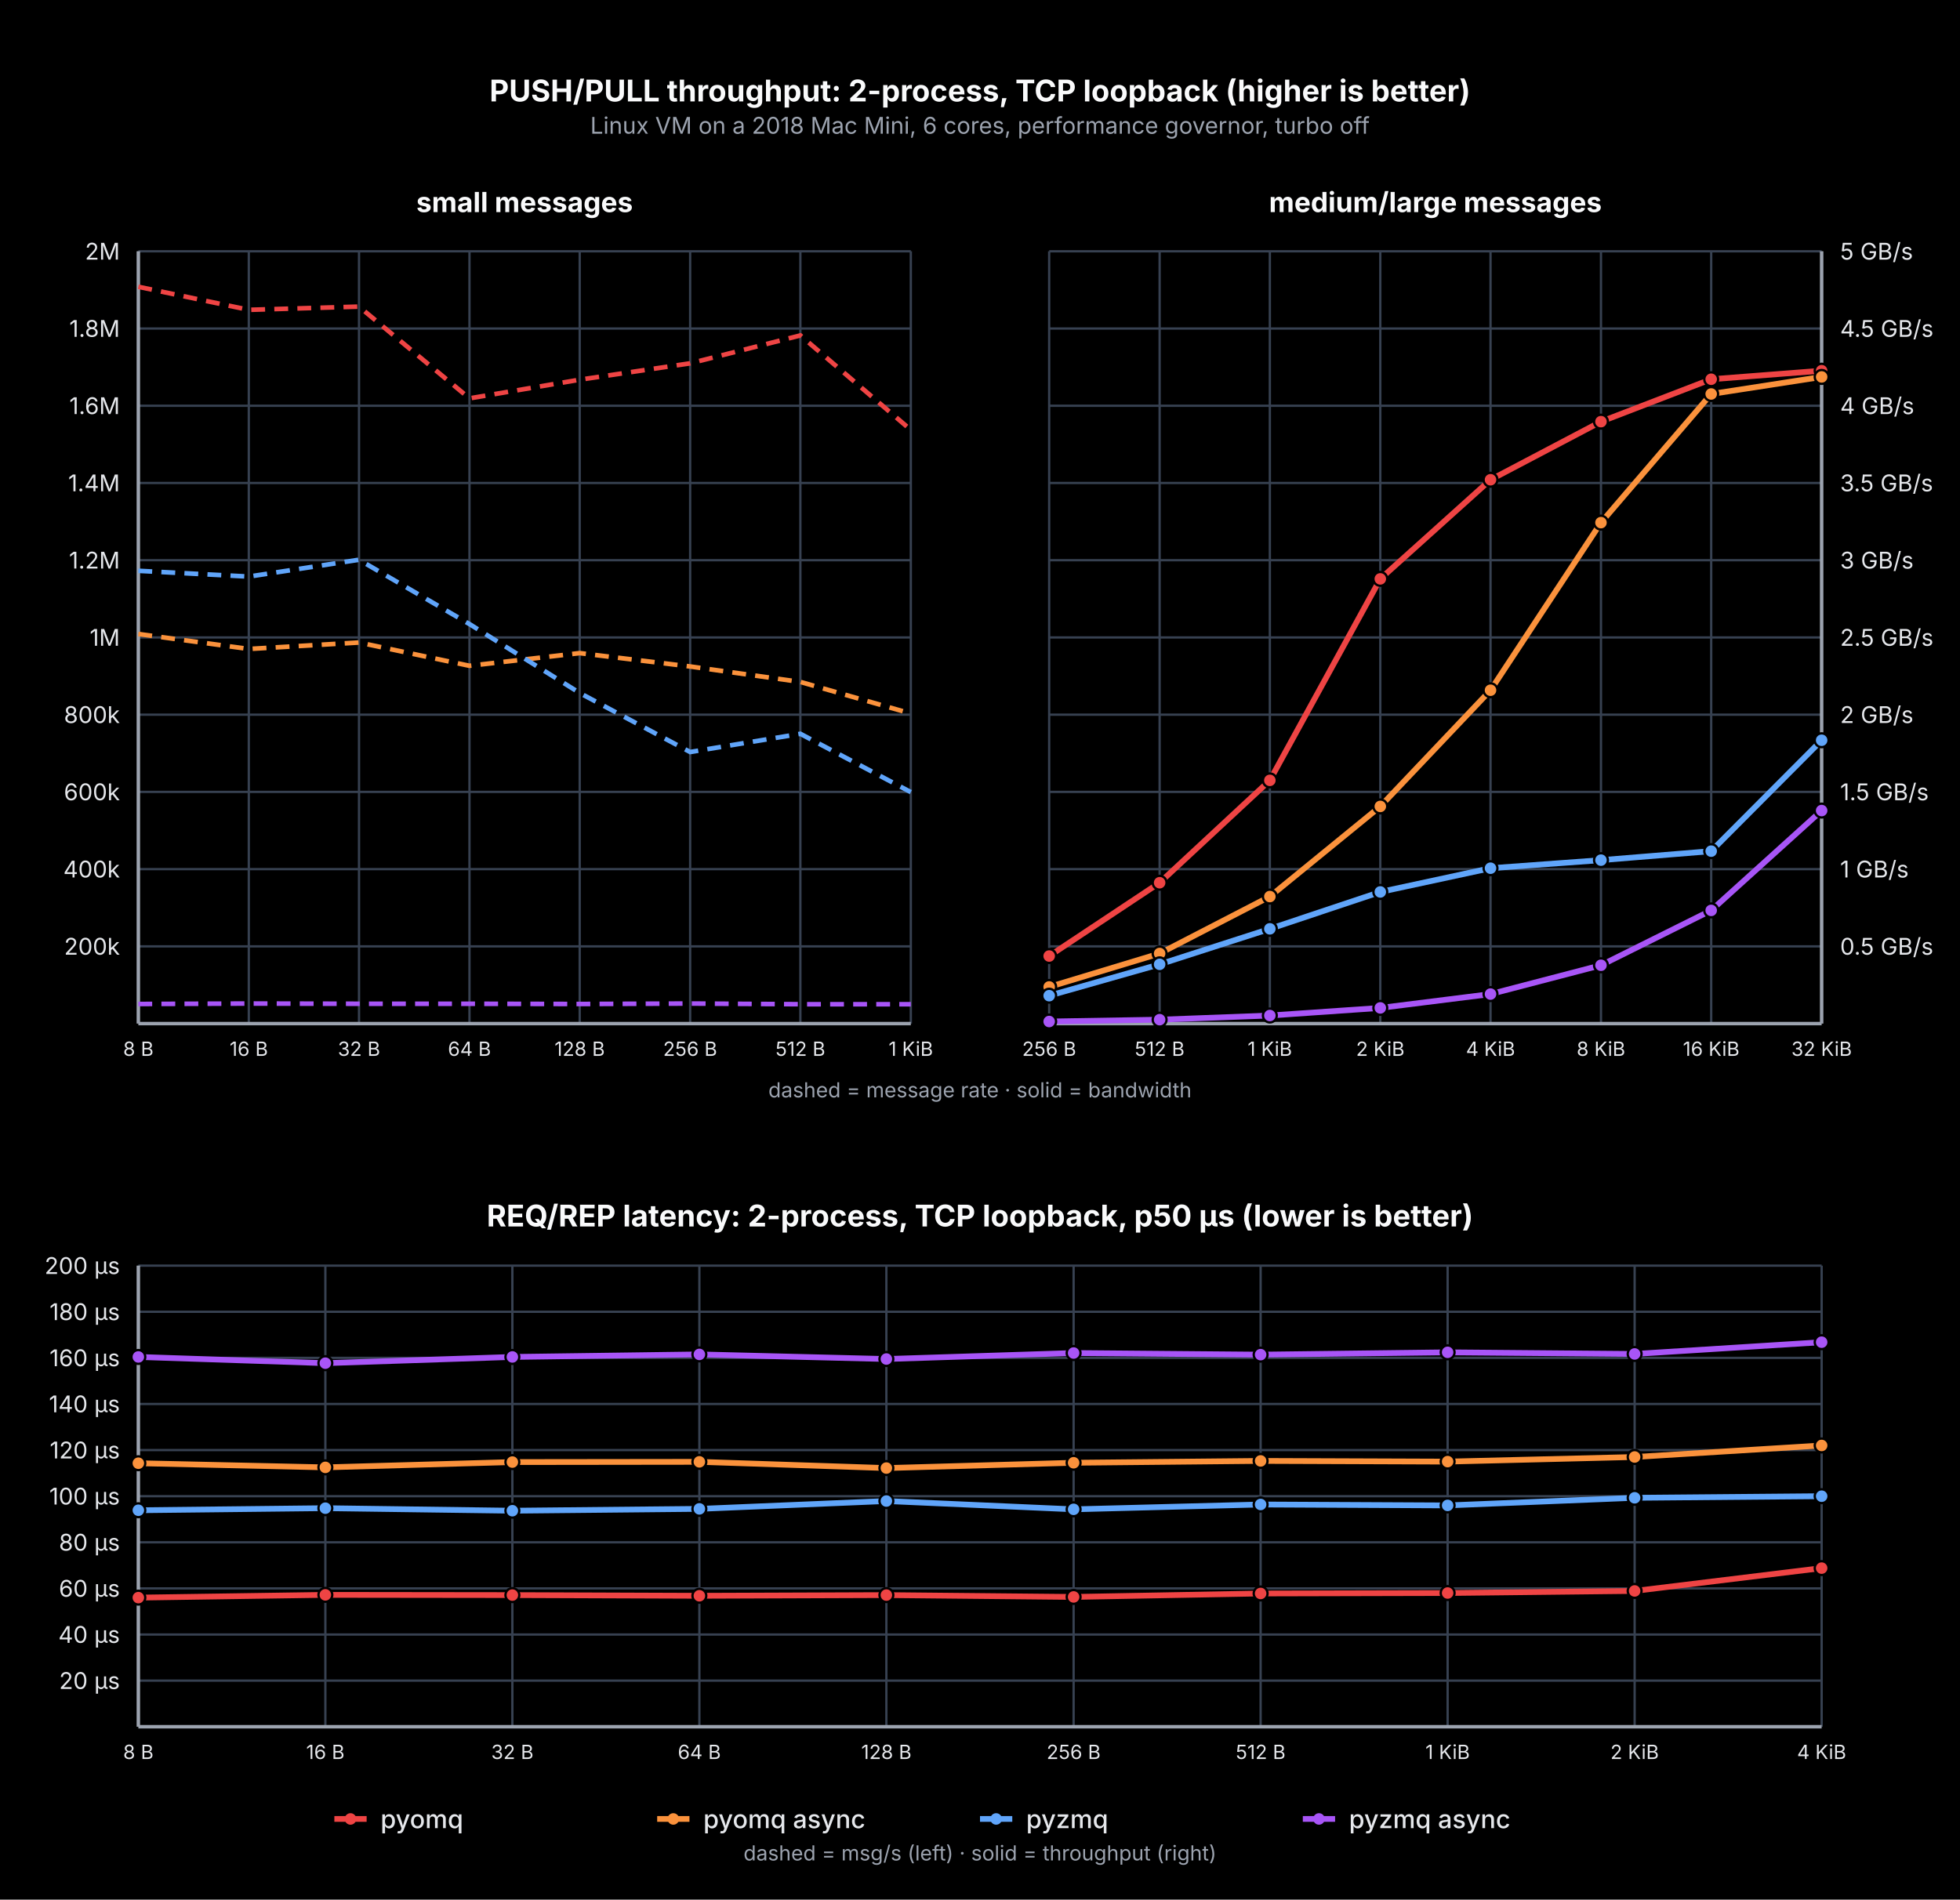
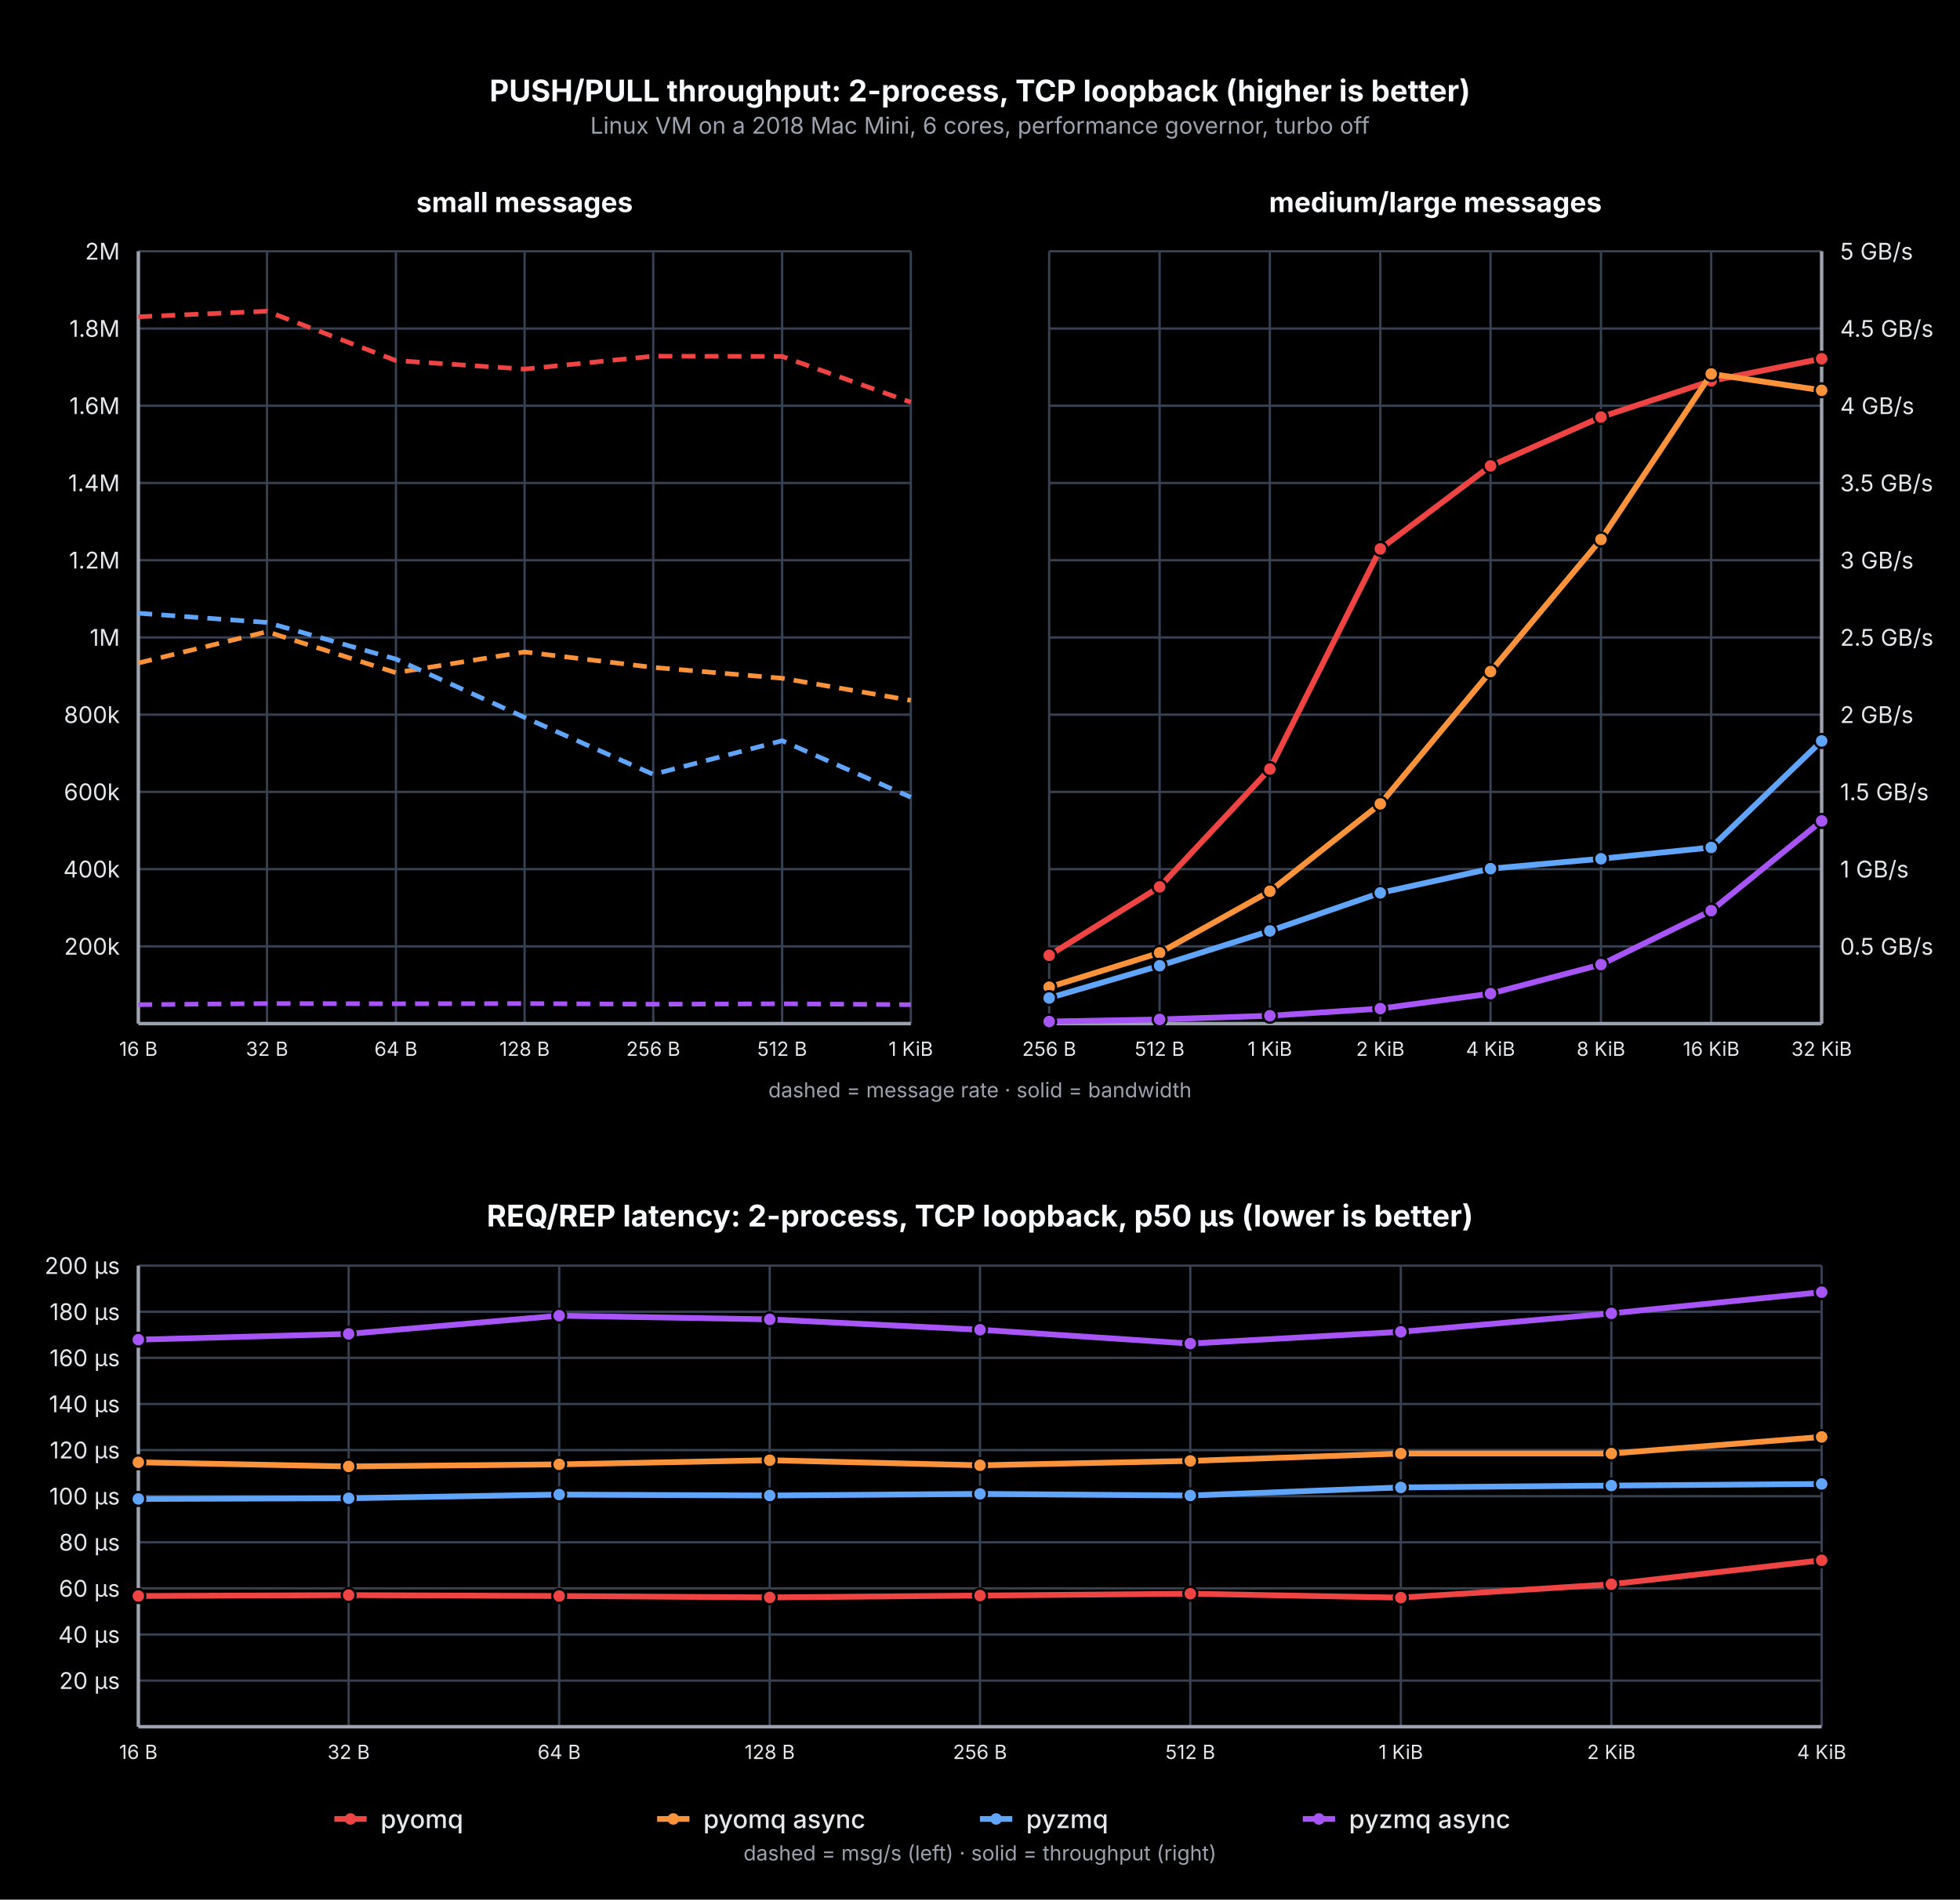
<svg xmlns="http://www.w3.org/2000/svg" viewBox="0 0 850 824" font-family="system-ui, -apple-system, sans-serif">
  <rect width="850" height="824" fill="#000000" />
  <text x="425.0" y="44" text-anchor="middle" fill="#f9fafb" font-size="13" font-weight="700">PUSH/PULL throughput: 2-process, TCP loopback (higher is better)</text>
  <text x="425.0" y="58" text-anchor="middle" fill="#9ca3af" font-size="10">Linux VM on a 2018 Mac Mini, 6 cores, performance governor, turbo off</text>
  <line x1="60" y1="410.5" x2="395" y2="410.5" stroke="#374151" stroke-width="1" />
  <text x="52" y="410.5" text-anchor="end" dominant-baseline="middle" fill="#e5e7eb" font-size="10">200k</text>
  <line x1="60" y1="377.0" x2="395" y2="377.0" stroke="#374151" stroke-width="1" />
  <text x="52" y="377.0" text-anchor="end" dominant-baseline="middle" fill="#e5e7eb" font-size="10">400k</text>
  <line x1="60" y1="343.5" x2="395" y2="343.5" stroke="#374151" stroke-width="1" />
  <text x="52" y="343.5" text-anchor="end" dominant-baseline="middle" fill="#e5e7eb" font-size="10">600k</text>
  <line x1="60" y1="310.0" x2="395" y2="310.0" stroke="#374151" stroke-width="1" />
  <text x="52" y="310.0" text-anchor="end" dominant-baseline="middle" fill="#e5e7eb" font-size="10">800k</text>
  <line x1="60" y1="276.5" x2="395" y2="276.5" stroke="#374151" stroke-width="1" />
  <text x="52" y="276.5" text-anchor="end" dominant-baseline="middle" fill="#e5e7eb" font-size="10">1M</text>
  <line x1="60" y1="243.0" x2="395" y2="243.0" stroke="#374151" stroke-width="1" />
  <text x="52" y="243.0" text-anchor="end" dominant-baseline="middle" fill="#e5e7eb" font-size="10">1.2M</text>
  <line x1="60" y1="209.5" x2="395" y2="209.5" stroke="#374151" stroke-width="1" />
  <text x="52" y="209.5" text-anchor="end" dominant-baseline="middle" fill="#e5e7eb" font-size="10">1.4M</text>
  <line x1="60" y1="176.0" x2="395" y2="176.0" stroke="#374151" stroke-width="1" />
  <text x="52" y="176.0" text-anchor="end" dominant-baseline="middle" fill="#e5e7eb" font-size="10">1.6M</text>
  <line x1="60" y1="142.5" x2="395" y2="142.5" stroke="#374151" stroke-width="1" />
  <text x="52" y="142.5" text-anchor="end" dominant-baseline="middle" fill="#e5e7eb" font-size="10">1.8M</text>
  <line x1="60" y1="109.0" x2="395" y2="109.0" stroke="#374151" stroke-width="1" />
  <text x="52" y="109.0" text-anchor="end" dominant-baseline="middle" fill="#e5e7eb" font-size="10">2M</text>
  <line x1="60.0" y1="109" x2="60.0" y2="444" stroke="#374151" stroke-width="1" />
-   <line x1="107.9" y1="109" x2="107.9" y2="444" stroke="#374151" stroke-width="1" />
-   <line x1="155.7" y1="109" x2="155.7" y2="444" stroke="#374151" stroke-width="1" />
-   <line x1="203.6" y1="109" x2="203.6" y2="444" stroke="#374151" stroke-width="1" />
-   <line x1="251.4" y1="109" x2="251.4" y2="444" stroke="#374151" stroke-width="1" />
-   <line x1="299.3" y1="109" x2="299.3" y2="444" stroke="#374151" stroke-width="1" />
-   <line x1="347.1" y1="109" x2="347.1" y2="444" stroke="#374151" stroke-width="1" />
+   <line x1="115.8" y1="109" x2="115.8" y2="444" stroke="#374151" stroke-width="1" />
+   <line x1="171.7" y1="109" x2="171.7" y2="444" stroke="#374151" stroke-width="1" />
+   <line x1="227.5" y1="109" x2="227.5" y2="444" stroke="#374151" stroke-width="1" />
+   <line x1="283.3" y1="109" x2="283.3" y2="444" stroke="#374151" stroke-width="1" />
+   <line x1="339.2" y1="109" x2="339.2" y2="444" stroke="#374151" stroke-width="1" />
  <line x1="395.0" y1="109" x2="395.0" y2="444" stroke="#374151" stroke-width="1" />
  <line x1="60" y1="109" x2="60" y2="444" stroke="#9ca3af" stroke-width="1.5" />
  <line x1="60" y1="444" x2="395" y2="444" stroke="#9ca3af" stroke-width="1.5" />
  <line x1="455" y1="410.5" x2="790" y2="410.5" stroke="#374151" stroke-width="1" />
  <text x="798" y="410.5" text-anchor="start" dominant-baseline="middle" fill="#e5e7eb" font-size="10">0.5 GB/s</text>
  <line x1="455" y1="377.0" x2="790" y2="377.0" stroke="#374151" stroke-width="1" />
  <text x="798" y="377.0" text-anchor="start" dominant-baseline="middle" fill="#e5e7eb" font-size="10">1 GB/s</text>
  <line x1="455" y1="343.5" x2="790" y2="343.5" stroke="#374151" stroke-width="1" />
  <text x="798" y="343.5" text-anchor="start" dominant-baseline="middle" fill="#e5e7eb" font-size="10">1.5 GB/s</text>
  <line x1="455" y1="310.0" x2="790" y2="310.0" stroke="#374151" stroke-width="1" />
  <text x="798" y="310.0" text-anchor="start" dominant-baseline="middle" fill="#e5e7eb" font-size="10">2 GB/s</text>
  <line x1="455" y1="276.5" x2="790" y2="276.5" stroke="#374151" stroke-width="1" />
  <text x="798" y="276.5" text-anchor="start" dominant-baseline="middle" fill="#e5e7eb" font-size="10">2.5 GB/s</text>
  <line x1="455" y1="243.0" x2="790" y2="243.0" stroke="#374151" stroke-width="1" />
  <text x="798" y="243.0" text-anchor="start" dominant-baseline="middle" fill="#e5e7eb" font-size="10">3 GB/s</text>
  <line x1="455" y1="209.5" x2="790" y2="209.5" stroke="#374151" stroke-width="1" />
  <text x="798" y="209.5" text-anchor="start" dominant-baseline="middle" fill="#e5e7eb" font-size="10">3.5 GB/s</text>
  <line x1="455" y1="176.0" x2="790" y2="176.0" stroke="#374151" stroke-width="1" />
  <text x="798" y="176.0" text-anchor="start" dominant-baseline="middle" fill="#e5e7eb" font-size="10">4 GB/s</text>
  <line x1="455" y1="142.5" x2="790" y2="142.5" stroke="#374151" stroke-width="1" />
  <text x="798" y="142.5" text-anchor="start" dominant-baseline="middle" fill="#e5e7eb" font-size="10">4.5 GB/s</text>
  <line x1="455" y1="109.0" x2="790" y2="109.0" stroke="#374151" stroke-width="1" />
  <text x="798" y="109.0" text-anchor="start" dominant-baseline="middle" fill="#e5e7eb" font-size="10">5 GB/s</text>
  <line x1="455.0" y1="109" x2="455.0" y2="444" stroke="#374151" stroke-width="1" />
  <line x1="502.9" y1="109" x2="502.9" y2="444" stroke="#374151" stroke-width="1" />
  <line x1="550.7" y1="109" x2="550.7" y2="444" stroke="#374151" stroke-width="1" />
  <line x1="598.6" y1="109" x2="598.6" y2="444" stroke="#374151" stroke-width="1" />
  <line x1="646.4" y1="109" x2="646.4" y2="444" stroke="#374151" stroke-width="1" />
  <line x1="694.3" y1="109" x2="694.3" y2="444" stroke="#374151" stroke-width="1" />
  <line x1="742.1" y1="109" x2="742.1" y2="444" stroke="#374151" stroke-width="1" />
  <line x1="790.0" y1="109" x2="790.0" y2="444" stroke="#374151" stroke-width="1" />
  <line x1="790" y1="109" x2="790" y2="444" stroke="#9ca3af" stroke-width="1.5" />
  <line x1="455" y1="444" x2="790" y2="444" stroke="#9ca3af" stroke-width="1.5" />
  <text x="227.5" y="92" text-anchor="middle" fill="#f9fafb" font-size="12" font-weight="700">small messages</text>
  <text x="622.5" y="92" text-anchor="middle" fill="#f9fafb" font-size="12" font-weight="700">medium/large messages</text>
-   <polyline points="60.0,124.4 107.9,134.4 155.7,133.0 203.6,172.8 251.4,164.7 299.3,157.6 347.1,145.5 395.0,186.5" fill="none" stroke="#ef4444" stroke-width="2" stroke-dasharray="6,4" />
-   <polyline points="60.0,275.0 107.9,281.5 155.7,278.7 203.6,288.8 251.4,283.3 299.3,289.1 347.1,295.8 395.0,309.5" fill="none" stroke="#fb923c" stroke-width="2" stroke-dasharray="6,4" />
-   <polyline points="60.0,247.6 107.9,250.1 155.7,242.8 203.6,270.7 251.4,300.6 299.3,326.2 347.1,318.3 395.0,343.6" fill="none" stroke="#60a5fa" stroke-width="2" stroke-dasharray="6,4" />
-   <polyline points="60.0,435.5 107.9,435.3 155.7,435.4 203.6,435.4 251.4,435.5 299.3,435.3 347.1,435.6 395.0,435.6" fill="none" stroke="#a855f7" stroke-width="2" stroke-dasharray="6,4" />
-   <polyline points="455.0,414.7 502.9,382.9 550.7,338.5 598.6,251.1 646.4,208.1 694.3,182.9 742.1,164.5 790.0,160.8" fill="none" stroke="#ef4444" stroke-width="2.5" stroke-linecap="round" stroke-linejoin="round" />
-   <circle cx="455.0" cy="414.7" r="3" fill="#ef4444" stroke="#000000" stroke-width="1" />
-   <circle cx="502.9" cy="382.9" r="3" fill="#ef4444" stroke="#000000" stroke-width="1" />
-   <circle cx="550.7" cy="338.5" r="3" fill="#ef4444" stroke="#000000" stroke-width="1" />
-   <circle cx="598.6" cy="251.1" r="3" fill="#ef4444" stroke="#000000" stroke-width="1" />
-   <circle cx="646.4" cy="208.1" r="3" fill="#ef4444" stroke="#000000" stroke-width="1" />
-   <circle cx="694.3" cy="182.9" r="3" fill="#ef4444" stroke="#000000" stroke-width="1" />
-   <circle cx="742.1" cy="164.5" r="3" fill="#ef4444" stroke="#000000" stroke-width="1" />
-   <circle cx="790.0" cy="160.8" r="3" fill="#ef4444" stroke="#000000" stroke-width="1" />
-   <polyline points="455.0,428.1 502.9,413.6 550.7,388.9 598.6,349.8 646.4,299.4 694.3,226.7 742.1,170.9 790.0,163.5" fill="none" stroke="#fb923c" stroke-width="2.5" stroke-linecap="round" stroke-linejoin="round" />
-   <circle cx="455.0" cy="428.1" r="3" fill="#fb923c" stroke="#000000" stroke-width="1" />
-   <circle cx="502.9" cy="413.6" r="3" fill="#fb923c" stroke="#000000" stroke-width="1" />
-   <circle cx="550.7" cy="388.9" r="3" fill="#fb923c" stroke="#000000" stroke-width="1" />
-   <circle cx="598.6" cy="349.8" r="3" fill="#fb923c" stroke="#000000" stroke-width="1" />
-   <circle cx="646.4" cy="299.4" r="3" fill="#fb923c" stroke="#000000" stroke-width="1" />
-   <circle cx="694.3" cy="226.7" r="3" fill="#fb923c" stroke="#000000" stroke-width="1" />
-   <circle cx="742.1" cy="170.9" r="3" fill="#fb923c" stroke="#000000" stroke-width="1" />
-   <circle cx="790.0" cy="163.5" r="3" fill="#fb923c" stroke="#000000" stroke-width="1" />
-   <polyline points="455.0,431.9 502.9,418.3 550.7,402.9 598.6,386.9 646.4,376.6 694.3,373.1 742.1,369.2 790.0,321.1" fill="none" stroke="#60a5fa" stroke-width="2.5" stroke-linecap="round" stroke-linejoin="round" />
-   <circle cx="455.0" cy="431.9" r="3" fill="#60a5fa" stroke="#000000" stroke-width="1" />
-   <circle cx="502.9" cy="418.3" r="3" fill="#60a5fa" stroke="#000000" stroke-width="1" />
-   <circle cx="550.7" cy="402.9" r="3" fill="#60a5fa" stroke="#000000" stroke-width="1" />
-   <circle cx="598.6" cy="386.9" r="3" fill="#60a5fa" stroke="#000000" stroke-width="1" />
-   <circle cx="646.4" cy="376.6" r="3" fill="#60a5fa" stroke="#000000" stroke-width="1" />
-   <circle cx="694.3" cy="373.1" r="3" fill="#60a5fa" stroke="#000000" stroke-width="1" />
-   <circle cx="742.1" cy="369.2" r="3" fill="#60a5fa" stroke="#000000" stroke-width="1" />
-   <circle cx="790.0" cy="321.1" r="3" fill="#60a5fa" stroke="#000000" stroke-width="1" />
-   <polyline points="455.0,443.1 502.9,442.3 550.7,440.5 598.6,437.2 646.4,431.2 694.3,418.7 742.1,394.9 790.0,351.6" fill="none" stroke="#a855f7" stroke-width="2.5" stroke-linecap="round" stroke-linejoin="round" />
+   <polyline points="60.0,137.4 115.8,135.0 171.7,156.4 227.5,160.1 283.3,154.5 339.2,154.6 395.0,174.5" fill="none" stroke="#ef4444" stroke-width="2" stroke-dasharray="6,4" />
+   <polyline points="60.0,287.6 115.8,274.0 171.7,291.8 227.5,282.8 283.3,289.5 339.2,294.2 395.0,303.8" fill="none" stroke="#fb923c" stroke-width="2" stroke-dasharray="6,4" />
+   <polyline points="60.0,266.0 115.8,270.0 171.7,285.9 227.5,311.2 283.3,335.9 339.2,321.3 395.0,345.8" fill="none" stroke="#60a5fa" stroke-width="2" stroke-dasharray="6,4" />
+   <polyline points="60.0,435.8 115.8,435.3 171.7,435.4 227.5,435.3 283.3,435.6 339.2,435.4 395.0,435.8" fill="none" stroke="#a855f7" stroke-width="2" stroke-dasharray="6,4" />
+   <polyline points="455.0,414.4 502.9,384.7 550.7,333.6 598.6,238.1 646.4,202.1 694.3,180.9 742.1,165.2 790.0,155.6" fill="none" stroke="#ef4444" stroke-width="2.5" stroke-linecap="round" stroke-linejoin="round" />
+   <circle cx="455.0" cy="414.4" r="3" fill="#ef4444" stroke="#000000" stroke-width="1" />
+   <circle cx="502.9" cy="384.7" r="3" fill="#ef4444" stroke="#000000" stroke-width="1" />
+   <circle cx="550.7" cy="333.6" r="3" fill="#ef4444" stroke="#000000" stroke-width="1" />
+   <circle cx="598.6" cy="238.1" r="3" fill="#ef4444" stroke="#000000" stroke-width="1" />
+   <circle cx="646.4" cy="202.1" r="3" fill="#ef4444" stroke="#000000" stroke-width="1" />
+   <circle cx="694.3" cy="180.9" r="3" fill="#ef4444" stroke="#000000" stroke-width="1" />
+   <circle cx="742.1" cy="165.2" r="3" fill="#ef4444" stroke="#000000" stroke-width="1" />
+   <circle cx="790.0" cy="155.6" r="3" fill="#ef4444" stroke="#000000" stroke-width="1" />
+   <polyline points="455.0,428.2 502.9,413.3 550.7,386.6 598.6,348.7 646.4,291.3 694.3,234.0 742.1,162.2 790.0,169.3" fill="none" stroke="#fb923c" stroke-width="2.5" stroke-linecap="round" stroke-linejoin="round" />
+   <circle cx="455.0" cy="428.2" r="3" fill="#fb923c" stroke="#000000" stroke-width="1" />
+   <circle cx="502.9" cy="413.3" r="3" fill="#fb923c" stroke="#000000" stroke-width="1" />
+   <circle cx="550.7" cy="386.6" r="3" fill="#fb923c" stroke="#000000" stroke-width="1" />
+   <circle cx="598.6" cy="348.7" r="3" fill="#fb923c" stroke="#000000" stroke-width="1" />
+   <circle cx="646.4" cy="291.3" r="3" fill="#fb923c" stroke="#000000" stroke-width="1" />
+   <circle cx="694.3" cy="234.0" r="3" fill="#fb923c" stroke="#000000" stroke-width="1" />
+   <circle cx="742.1" cy="162.2" r="3" fill="#fb923c" stroke="#000000" stroke-width="1" />
+   <circle cx="790.0" cy="169.3" r="3" fill="#fb923c" stroke="#000000" stroke-width="1" />
+   <polyline points="455.0,432.9 502.9,418.9 550.7,403.8 598.6,387.3 646.4,376.8 694.3,372.5 742.1,367.6 790.0,321.4" fill="none" stroke="#60a5fa" stroke-width="2.5" stroke-linecap="round" stroke-linejoin="round" />
+   <circle cx="455.0" cy="432.9" r="3" fill="#60a5fa" stroke="#000000" stroke-width="1" />
+   <circle cx="502.9" cy="418.9" r="3" fill="#60a5fa" stroke="#000000" stroke-width="1" />
+   <circle cx="550.7" cy="403.8" r="3" fill="#60a5fa" stroke="#000000" stroke-width="1" />
+   <circle cx="598.6" cy="387.3" r="3" fill="#60a5fa" stroke="#000000" stroke-width="1" />
+   <circle cx="646.4" cy="376.8" r="3" fill="#60a5fa" stroke="#000000" stroke-width="1" />
+   <circle cx="694.3" cy="372.5" r="3" fill="#60a5fa" stroke="#000000" stroke-width="1" />
+   <circle cx="742.1" cy="367.6" r="3" fill="#60a5fa" stroke="#000000" stroke-width="1" />
+   <circle cx="790.0" cy="321.4" r="3" fill="#60a5fa" stroke="#000000" stroke-width="1" />
+   <polyline points="455.0,443.1 502.9,442.2 550.7,440.6 598.6,437.5 646.4,431.0 694.3,418.4 742.1,395.0 790.0,356.1" fill="none" stroke="#a855f7" stroke-width="2.5" stroke-linecap="round" stroke-linejoin="round" />
  <circle cx="455.0" cy="443.1" r="3" fill="#a855f7" stroke="#000000" stroke-width="1" />
-   <circle cx="502.9" cy="442.3" r="3" fill="#a855f7" stroke="#000000" stroke-width="1" />
-   <circle cx="550.7" cy="440.5" r="3" fill="#a855f7" stroke="#000000" stroke-width="1" />
-   <circle cx="598.6" cy="437.2" r="3" fill="#a855f7" stroke="#000000" stroke-width="1" />
-   <circle cx="646.4" cy="431.2" r="3" fill="#a855f7" stroke="#000000" stroke-width="1" />
-   <circle cx="694.3" cy="418.7" r="3" fill="#a855f7" stroke="#000000" stroke-width="1" />
-   <circle cx="742.1" cy="394.9" r="3" fill="#a855f7" stroke="#000000" stroke-width="1" />
-   <circle cx="790.0" cy="351.6" r="3" fill="#a855f7" stroke="#000000" stroke-width="1" />
-   <text x="60.0" y="458" text-anchor="middle" fill="#e5e7eb" font-size="8.5">8 B</text>
-   <text x="107.9" y="458" text-anchor="middle" fill="#e5e7eb" font-size="8.5">16 B</text>
-   <text x="155.7" y="458" text-anchor="middle" fill="#e5e7eb" font-size="8.5">32 B</text>
-   <text x="203.6" y="458" text-anchor="middle" fill="#e5e7eb" font-size="8.5">64 B</text>
-   <text x="251.4" y="458" text-anchor="middle" fill="#e5e7eb" font-size="8.5">128 B</text>
-   <text x="299.3" y="458" text-anchor="middle" fill="#e5e7eb" font-size="8.5">256 B</text>
-   <text x="347.1" y="458" text-anchor="middle" fill="#e5e7eb" font-size="8.5">512 B</text>
+   <circle cx="502.9" cy="442.2" r="3" fill="#a855f7" stroke="#000000" stroke-width="1" />
+   <circle cx="550.7" cy="440.6" r="3" fill="#a855f7" stroke="#000000" stroke-width="1" />
+   <circle cx="598.6" cy="437.5" r="3" fill="#a855f7" stroke="#000000" stroke-width="1" />
+   <circle cx="646.4" cy="431.0" r="3" fill="#a855f7" stroke="#000000" stroke-width="1" />
+   <circle cx="694.3" cy="418.4" r="3" fill="#a855f7" stroke="#000000" stroke-width="1" />
+   <circle cx="742.1" cy="395.0" r="3" fill="#a855f7" stroke="#000000" stroke-width="1" />
+   <circle cx="790.0" cy="356.1" r="3" fill="#a855f7" stroke="#000000" stroke-width="1" />
+   <text x="60.0" y="458" text-anchor="middle" fill="#e5e7eb" font-size="8.5">16 B</text>
+   <text x="115.8" y="458" text-anchor="middle" fill="#e5e7eb" font-size="8.5">32 B</text>
+   <text x="171.7" y="458" text-anchor="middle" fill="#e5e7eb" font-size="8.5">64 B</text>
+   <text x="227.5" y="458" text-anchor="middle" fill="#e5e7eb" font-size="8.5">128 B</text>
+   <text x="283.3" y="458" text-anchor="middle" fill="#e5e7eb" font-size="8.5">256 B</text>
+   <text x="339.2" y="458" text-anchor="middle" fill="#e5e7eb" font-size="8.5">512 B</text>
  <text x="395.0" y="458" text-anchor="middle" fill="#e5e7eb" font-size="8.5">1 KiB</text>
  <text x="455.0" y="458" text-anchor="middle" fill="#e5e7eb" font-size="8.5">256 B</text>
  <text x="502.9" y="458" text-anchor="middle" fill="#e5e7eb" font-size="8.5">512 B</text>
  <text x="550.7" y="458" text-anchor="middle" fill="#e5e7eb" font-size="8.5">1 KiB</text>
  <text x="598.6" y="458" text-anchor="middle" fill="#e5e7eb" font-size="8.5">2 KiB</text>
  <text x="646.4" y="458" text-anchor="middle" fill="#e5e7eb" font-size="8.5">4 KiB</text>
  <text x="694.3" y="458" text-anchor="middle" fill="#e5e7eb" font-size="8.5">8 KiB</text>
  <text x="742.1" y="458" text-anchor="middle" fill="#e5e7eb" font-size="8.5">16 KiB</text>
  <text x="790.0" y="458" text-anchor="middle" fill="#e5e7eb" font-size="8.5">32 KiB</text>
  <text x="425.0" y="476" text-anchor="middle" fill="#9ca3af" font-size="9">dashed = message rate · solid = bandwidth</text>
  <text x="425.0" y="532" text-anchor="middle" fill="#f9fafb" font-size="13" font-weight="700">REQ/REP latency: 2-process, TCP loopback, p50 μs (lower is better)</text>
  <line x1="60" y1="729.0" x2="790" y2="729.0" stroke="#374151" stroke-width="1" />
  <text x="52" y="729.0" text-anchor="end" dominant-baseline="middle" fill="#e5e7eb" font-size="10">20 μs</text>
  <line x1="60" y1="709.0" x2="790" y2="709.0" stroke="#374151" stroke-width="1" />
  <text x="52" y="709.0" text-anchor="end" dominant-baseline="middle" fill="#e5e7eb" font-size="10">40 μs</text>
  <line x1="60" y1="689.0" x2="790" y2="689.0" stroke="#374151" stroke-width="1" />
  <text x="52" y="689.0" text-anchor="end" dominant-baseline="middle" fill="#e5e7eb" font-size="10">60 μs</text>
  <line x1="60" y1="669.0" x2="790" y2="669.0" stroke="#374151" stroke-width="1" />
  <text x="52" y="669.0" text-anchor="end" dominant-baseline="middle" fill="#e5e7eb" font-size="10">80 μs</text>
  <line x1="60" y1="649.0" x2="790" y2="649.0" stroke="#374151" stroke-width="1" />
  <text x="52" y="649.0" text-anchor="end" dominant-baseline="middle" fill="#e5e7eb" font-size="10">100 μs</text>
  <line x1="60" y1="629.0" x2="790" y2="629.0" stroke="#374151" stroke-width="1" />
  <text x="52" y="629.0" text-anchor="end" dominant-baseline="middle" fill="#e5e7eb" font-size="10">120 μs</text>
  <line x1="60" y1="609.0" x2="790" y2="609.0" stroke="#374151" stroke-width="1" />
  <text x="52" y="609.0" text-anchor="end" dominant-baseline="middle" fill="#e5e7eb" font-size="10">140 μs</text>
  <line x1="60" y1="589.0" x2="790" y2="589.0" stroke="#374151" stroke-width="1" />
  <text x="52" y="589.0" text-anchor="end" dominant-baseline="middle" fill="#e5e7eb" font-size="10">160 μs</text>
  <line x1="60" y1="569.0" x2="790" y2="569.0" stroke="#374151" stroke-width="1" />
  <text x="52" y="569.0" text-anchor="end" dominant-baseline="middle" fill="#e5e7eb" font-size="10">180 μs</text>
  <line x1="60" y1="549.0" x2="790" y2="549.0" stroke="#374151" stroke-width="1" />
  <text x="52" y="549.0" text-anchor="end" dominant-baseline="middle" fill="#e5e7eb" font-size="10">200 μs</text>
  <line x1="60.0" y1="549" x2="60.0" y2="749" stroke="#374151" stroke-width="1" />
-   <line x1="141.1" y1="549" x2="141.1" y2="749" stroke="#374151" stroke-width="1" />
-   <line x1="222.2" y1="549" x2="222.2" y2="749" stroke="#374151" stroke-width="1" />
-   <line x1="303.3" y1="549" x2="303.3" y2="749" stroke="#374151" stroke-width="1" />
-   <line x1="384.4" y1="549" x2="384.4" y2="749" stroke="#374151" stroke-width="1" />
-   <line x1="465.6" y1="549" x2="465.6" y2="749" stroke="#374151" stroke-width="1" />
-   <line x1="546.7" y1="549" x2="546.7" y2="749" stroke="#374151" stroke-width="1" />
-   <line x1="627.8" y1="549" x2="627.8" y2="749" stroke="#374151" stroke-width="1" />
-   <line x1="708.9" y1="549" x2="708.9" y2="749" stroke="#374151" stroke-width="1" />
+   <line x1="151.2" y1="549" x2="151.2" y2="749" stroke="#374151" stroke-width="1" />
+   <line x1="242.5" y1="549" x2="242.5" y2="749" stroke="#374151" stroke-width="1" />
+   <line x1="333.8" y1="549" x2="333.8" y2="749" stroke="#374151" stroke-width="1" />
+   <line x1="425.0" y1="549" x2="425.0" y2="749" stroke="#374151" stroke-width="1" />
+   <line x1="516.2" y1="549" x2="516.2" y2="749" stroke="#374151" stroke-width="1" />
+   <line x1="607.5" y1="549" x2="607.5" y2="749" stroke="#374151" stroke-width="1" />
+   <line x1="698.8" y1="549" x2="698.8" y2="749" stroke="#374151" stroke-width="1" />
  <line x1="790.0" y1="549" x2="790.0" y2="749" stroke="#374151" stroke-width="1" />
  <line x1="60" y1="549" x2="60" y2="749" stroke="#9ca3af" stroke-width="1.5" />
  <line x1="60" y1="749" x2="790" y2="749" stroke="#9ca3af" stroke-width="1.5" />
-   <polyline points="60.0,693.0 141.1,691.8 222.2,691.9 303.3,692.2 384.4,691.9 465.6,692.7 546.7,691.2 627.8,691.0 708.9,690.1 790.0,680.2" fill="none" stroke="#ef4444" stroke-width="2.5" stroke-linecap="round" stroke-linejoin="round" />
-   <circle cx="60.0" cy="693.0" r="3" fill="#ef4444" stroke="#000000" stroke-width="1" />
-   <circle cx="141.1" cy="691.8" r="3" fill="#ef4444" stroke="#000000" stroke-width="1" />
-   <circle cx="222.2" cy="691.9" r="3" fill="#ef4444" stroke="#000000" stroke-width="1" />
-   <circle cx="303.3" cy="692.2" r="3" fill="#ef4444" stroke="#000000" stroke-width="1" />
-   <circle cx="384.4" cy="691.9" r="3" fill="#ef4444" stroke="#000000" stroke-width="1" />
-   <circle cx="465.6" cy="692.7" r="3" fill="#ef4444" stroke="#000000" stroke-width="1" />
-   <circle cx="546.7" cy="691.2" r="3" fill="#ef4444" stroke="#000000" stroke-width="1" />
-   <circle cx="627.8" cy="691.0" r="3" fill="#ef4444" stroke="#000000" stroke-width="1" />
-   <circle cx="708.9" cy="690.1" r="3" fill="#ef4444" stroke="#000000" stroke-width="1" />
-   <circle cx="790.0" cy="680.2" r="3" fill="#ef4444" stroke="#000000" stroke-width="1" />
-   <polyline points="60.0,634.7 141.1,636.5 222.2,634.2 303.3,634.1 384.4,636.8 465.6,634.5 546.7,633.7 627.8,634.0 708.9,632.0 790.0,627.0" fill="none" stroke="#fb923c" stroke-width="2.5" stroke-linecap="round" stroke-linejoin="round" />
-   <circle cx="60.0" cy="634.7" r="3" fill="#fb923c" stroke="#000000" stroke-width="1" />
-   <circle cx="141.1" cy="636.5" r="3" fill="#fb923c" stroke="#000000" stroke-width="1" />
-   <circle cx="222.2" cy="634.2" r="3" fill="#fb923c" stroke="#000000" stroke-width="1" />
-   <circle cx="303.3" cy="634.1" r="3" fill="#fb923c" stroke="#000000" stroke-width="1" />
-   <circle cx="384.4" cy="636.8" r="3" fill="#fb923c" stroke="#000000" stroke-width="1" />
-   <circle cx="465.6" cy="634.5" r="3" fill="#fb923c" stroke="#000000" stroke-width="1" />
-   <circle cx="546.7" cy="633.7" r="3" fill="#fb923c" stroke="#000000" stroke-width="1" />
-   <circle cx="627.8" cy="634.0" r="3" fill="#fb923c" stroke="#000000" stroke-width="1" />
-   <circle cx="708.9" cy="632.0" r="3" fill="#fb923c" stroke="#000000" stroke-width="1" />
-   <circle cx="790.0" cy="627.0" r="3" fill="#fb923c" stroke="#000000" stroke-width="1" />
-   <polyline points="60.0,655.1 141.1,654.2 222.2,655.3 303.3,654.5 384.4,651.1 465.6,654.7 546.7,652.6 627.8,653.0 708.9,649.7 790.0,649.0" fill="none" stroke="#60a5fa" stroke-width="2.5" stroke-linecap="round" stroke-linejoin="round" />
-   <circle cx="60.0" cy="655.1" r="3" fill="#60a5fa" stroke="#000000" stroke-width="1" />
-   <circle cx="141.1" cy="654.2" r="3" fill="#60a5fa" stroke="#000000" stroke-width="1" />
-   <circle cx="222.2" cy="655.3" r="3" fill="#60a5fa" stroke="#000000" stroke-width="1" />
-   <circle cx="303.3" cy="654.5" r="3" fill="#60a5fa" stroke="#000000" stroke-width="1" />
-   <circle cx="384.4" cy="651.1" r="3" fill="#60a5fa" stroke="#000000" stroke-width="1" />
-   <circle cx="465.6" cy="654.7" r="3" fill="#60a5fa" stroke="#000000" stroke-width="1" />
-   <circle cx="546.7" cy="652.6" r="3" fill="#60a5fa" stroke="#000000" stroke-width="1" />
-   <circle cx="627.8" cy="653.0" r="3" fill="#60a5fa" stroke="#000000" stroke-width="1" />
-   <circle cx="708.9" cy="649.7" r="3" fill="#60a5fa" stroke="#000000" stroke-width="1" />
-   <circle cx="790.0" cy="649.0" r="3" fill="#60a5fa" stroke="#000000" stroke-width="1" />
-   <polyline points="60.0,588.6 141.1,591.3 222.2,588.6 303.3,587.5 384.4,589.5 465.6,586.9 546.7,587.6 627.8,586.6 708.9,587.3 790.0,582.2" fill="none" stroke="#a855f7" stroke-width="2.5" stroke-linecap="round" stroke-linejoin="round" />
-   <circle cx="60.0" cy="588.6" r="3" fill="#a855f7" stroke="#000000" stroke-width="1" />
-   <circle cx="141.1" cy="591.3" r="3" fill="#a855f7" stroke="#000000" stroke-width="1" />
-   <circle cx="222.2" cy="588.6" r="3" fill="#a855f7" stroke="#000000" stroke-width="1" />
-   <circle cx="303.3" cy="587.5" r="3" fill="#a855f7" stroke="#000000" stroke-width="1" />
-   <circle cx="384.4" cy="589.5" r="3" fill="#a855f7" stroke="#000000" stroke-width="1" />
-   <circle cx="465.6" cy="586.9" r="3" fill="#a855f7" stroke="#000000" stroke-width="1" />
-   <circle cx="546.7" cy="587.6" r="3" fill="#a855f7" stroke="#000000" stroke-width="1" />
-   <circle cx="627.8" cy="586.6" r="3" fill="#a855f7" stroke="#000000" stroke-width="1" />
-   <circle cx="708.9" cy="587.3" r="3" fill="#a855f7" stroke="#000000" stroke-width="1" />
-   <circle cx="790.0" cy="582.2" r="3" fill="#a855f7" stroke="#000000" stroke-width="1" />
-   <text x="60.0" y="763" text-anchor="middle" fill="#e5e7eb" font-size="8.5">8 B</text>
-   <text x="141.1" y="763" text-anchor="middle" fill="#e5e7eb" font-size="8.5">16 B</text>
-   <text x="222.2" y="763" text-anchor="middle" fill="#e5e7eb" font-size="8.5">32 B</text>
-   <text x="303.3" y="763" text-anchor="middle" fill="#e5e7eb" font-size="8.5">64 B</text>
-   <text x="384.4" y="763" text-anchor="middle" fill="#e5e7eb" font-size="8.5">128 B</text>
-   <text x="465.6" y="763" text-anchor="middle" fill="#e5e7eb" font-size="8.5">256 B</text>
-   <text x="546.7" y="763" text-anchor="middle" fill="#e5e7eb" font-size="8.5">512 B</text>
-   <text x="627.8" y="763" text-anchor="middle" fill="#e5e7eb" font-size="8.5">1 KiB</text>
-   <text x="708.9" y="763" text-anchor="middle" fill="#e5e7eb" font-size="8.5">2 KiB</text>
+   <polyline points="60.0,692.3 151.2,691.9 242.5,692.3 333.8,692.9 425.0,692.1 516.2,691.3 607.5,693.0 698.8,687.2 790.0,676.8" fill="none" stroke="#ef4444" stroke-width="2.5" stroke-linecap="round" stroke-linejoin="round" />
+   <circle cx="60.0" cy="692.3" r="3" fill="#ef4444" stroke="#000000" stroke-width="1" />
+   <circle cx="151.2" cy="691.9" r="3" fill="#ef4444" stroke="#000000" stroke-width="1" />
+   <circle cx="242.5" cy="692.3" r="3" fill="#ef4444" stroke="#000000" stroke-width="1" />
+   <circle cx="333.8" cy="692.9" r="3" fill="#ef4444" stroke="#000000" stroke-width="1" />
+   <circle cx="425.0" cy="692.1" r="3" fill="#ef4444" stroke="#000000" stroke-width="1" />
+   <circle cx="516.2" cy="691.3" r="3" fill="#ef4444" stroke="#000000" stroke-width="1" />
+   <circle cx="607.5" cy="693.0" r="3" fill="#ef4444" stroke="#000000" stroke-width="1" />
+   <circle cx="698.8" cy="687.2" r="3" fill="#ef4444" stroke="#000000" stroke-width="1" />
+   <circle cx="790.0" cy="676.8" r="3" fill="#ef4444" stroke="#000000" stroke-width="1" />
+   <polyline points="60.0,634.3 151.2,636.1 242.5,635.2 333.8,633.4 425.0,635.6 516.2,633.7 607.5,630.5 698.8,630.5 790.0,623.3" fill="none" stroke="#fb923c" stroke-width="2.5" stroke-linecap="round" stroke-linejoin="round" />
+   <circle cx="60.0" cy="634.3" r="3" fill="#fb923c" stroke="#000000" stroke-width="1" />
+   <circle cx="151.2" cy="636.1" r="3" fill="#fb923c" stroke="#000000" stroke-width="1" />
+   <circle cx="242.5" cy="635.2" r="3" fill="#fb923c" stroke="#000000" stroke-width="1" />
+   <circle cx="333.8" cy="633.4" r="3" fill="#fb923c" stroke="#000000" stroke-width="1" />
+   <circle cx="425.0" cy="635.6" r="3" fill="#fb923c" stroke="#000000" stroke-width="1" />
+   <circle cx="516.2" cy="633.7" r="3" fill="#fb923c" stroke="#000000" stroke-width="1" />
+   <circle cx="607.5" cy="630.5" r="3" fill="#fb923c" stroke="#000000" stroke-width="1" />
+   <circle cx="698.8" cy="630.5" r="3" fill="#fb923c" stroke="#000000" stroke-width="1" />
+   <circle cx="790.0" cy="623.3" r="3" fill="#fb923c" stroke="#000000" stroke-width="1" />
+   <polyline points="60.0,650.2 151.2,649.9 242.5,648.3 333.8,648.7 425.0,648.0 516.2,648.7 607.5,645.2 698.8,644.4 790.0,643.7" fill="none" stroke="#60a5fa" stroke-width="2.5" stroke-linecap="round" stroke-linejoin="round" />
+   <circle cx="60.0" cy="650.2" r="3" fill="#60a5fa" stroke="#000000" stroke-width="1" />
+   <circle cx="151.2" cy="649.9" r="3" fill="#60a5fa" stroke="#000000" stroke-width="1" />
+   <circle cx="242.5" cy="648.3" r="3" fill="#60a5fa" stroke="#000000" stroke-width="1" />
+   <circle cx="333.8" cy="648.7" r="3" fill="#60a5fa" stroke="#000000" stroke-width="1" />
+   <circle cx="425.0" cy="648.0" r="3" fill="#60a5fa" stroke="#000000" stroke-width="1" />
+   <circle cx="516.2" cy="648.7" r="3" fill="#60a5fa" stroke="#000000" stroke-width="1" />
+   <circle cx="607.5" cy="645.2" r="3" fill="#60a5fa" stroke="#000000" stroke-width="1" />
+   <circle cx="698.8" cy="644.4" r="3" fill="#60a5fa" stroke="#000000" stroke-width="1" />
+   <circle cx="790.0" cy="643.7" r="3" fill="#60a5fa" stroke="#000000" stroke-width="1" />
+   <polyline points="60.0,581.1 151.2,578.6 242.5,570.7 333.8,572.3 425.0,576.8 516.2,582.8 607.5,577.7 698.8,569.7 790.0,560.5" fill="none" stroke="#a855f7" stroke-width="2.5" stroke-linecap="round" stroke-linejoin="round" />
+   <circle cx="60.0" cy="581.1" r="3" fill="#a855f7" stroke="#000000" stroke-width="1" />
+   <circle cx="151.2" cy="578.6" r="3" fill="#a855f7" stroke="#000000" stroke-width="1" />
+   <circle cx="242.5" cy="570.7" r="3" fill="#a855f7" stroke="#000000" stroke-width="1" />
+   <circle cx="333.8" cy="572.3" r="3" fill="#a855f7" stroke="#000000" stroke-width="1" />
+   <circle cx="425.0" cy="576.8" r="3" fill="#a855f7" stroke="#000000" stroke-width="1" />
+   <circle cx="516.2" cy="582.8" r="3" fill="#a855f7" stroke="#000000" stroke-width="1" />
+   <circle cx="607.5" cy="577.7" r="3" fill="#a855f7" stroke="#000000" stroke-width="1" />
+   <circle cx="698.8" cy="569.7" r="3" fill="#a855f7" stroke="#000000" stroke-width="1" />
+   <circle cx="790.0" cy="560.5" r="3" fill="#a855f7" stroke="#000000" stroke-width="1" />
+   <text x="60.0" y="763" text-anchor="middle" fill="#e5e7eb" font-size="8.5">16 B</text>
+   <text x="151.2" y="763" text-anchor="middle" fill="#e5e7eb" font-size="8.5">32 B</text>
+   <text x="242.5" y="763" text-anchor="middle" fill="#e5e7eb" font-size="8.5">64 B</text>
+   <text x="333.8" y="763" text-anchor="middle" fill="#e5e7eb" font-size="8.5">128 B</text>
+   <text x="425.0" y="763" text-anchor="middle" fill="#e5e7eb" font-size="8.5">256 B</text>
+   <text x="516.2" y="763" text-anchor="middle" fill="#e5e7eb" font-size="8.5">512 B</text>
+   <text x="607.5" y="763" text-anchor="middle" fill="#e5e7eb" font-size="8.5">1 KiB</text>
+   <text x="698.8" y="763" text-anchor="middle" fill="#e5e7eb" font-size="8.5">2 KiB</text>
  <text x="790.0" y="763" text-anchor="middle" fill="#e5e7eb" font-size="8.5">4 KiB</text>
  <line x1="145" y1="789" x2="159" y2="789" stroke="#ef4444" stroke-width="2.5" />
  <circle cx="152" cy="789" r="2.5" fill="#ef4444" />
  <text x="165" y="793" fill="#e5e7eb" font-size="11" font-weight="500">pyomq</text>
  <line x1="285" y1="789" x2="299" y2="789" stroke="#fb923c" stroke-width="2.5" />
  <circle cx="292" cy="789" r="2.5" fill="#fb923c" />
  <text x="305" y="793" fill="#e5e7eb" font-size="11" font-weight="500">pyomq async</text>
  <line x1="425" y1="789" x2="439" y2="789" stroke="#60a5fa" stroke-width="2.5" />
  <circle cx="432" cy="789" r="2.5" fill="#60a5fa" />
  <text x="445" y="793" fill="#e5e7eb" font-size="11" font-weight="500">pyzmq</text>
  <line x1="565" y1="789" x2="579" y2="789" stroke="#a855f7" stroke-width="2.5" />
  <circle cx="572" cy="789" r="2.5" fill="#a855f7" />
  <text x="585" y="793" fill="#e5e7eb" font-size="11" font-weight="500">pyzmq async</text>
  <text x="425.0" y="807" text-anchor="middle" fill="#9ca3af" font-size="9">dashed = msg/s (left) · solid = throughput (right)</text>
</svg>
